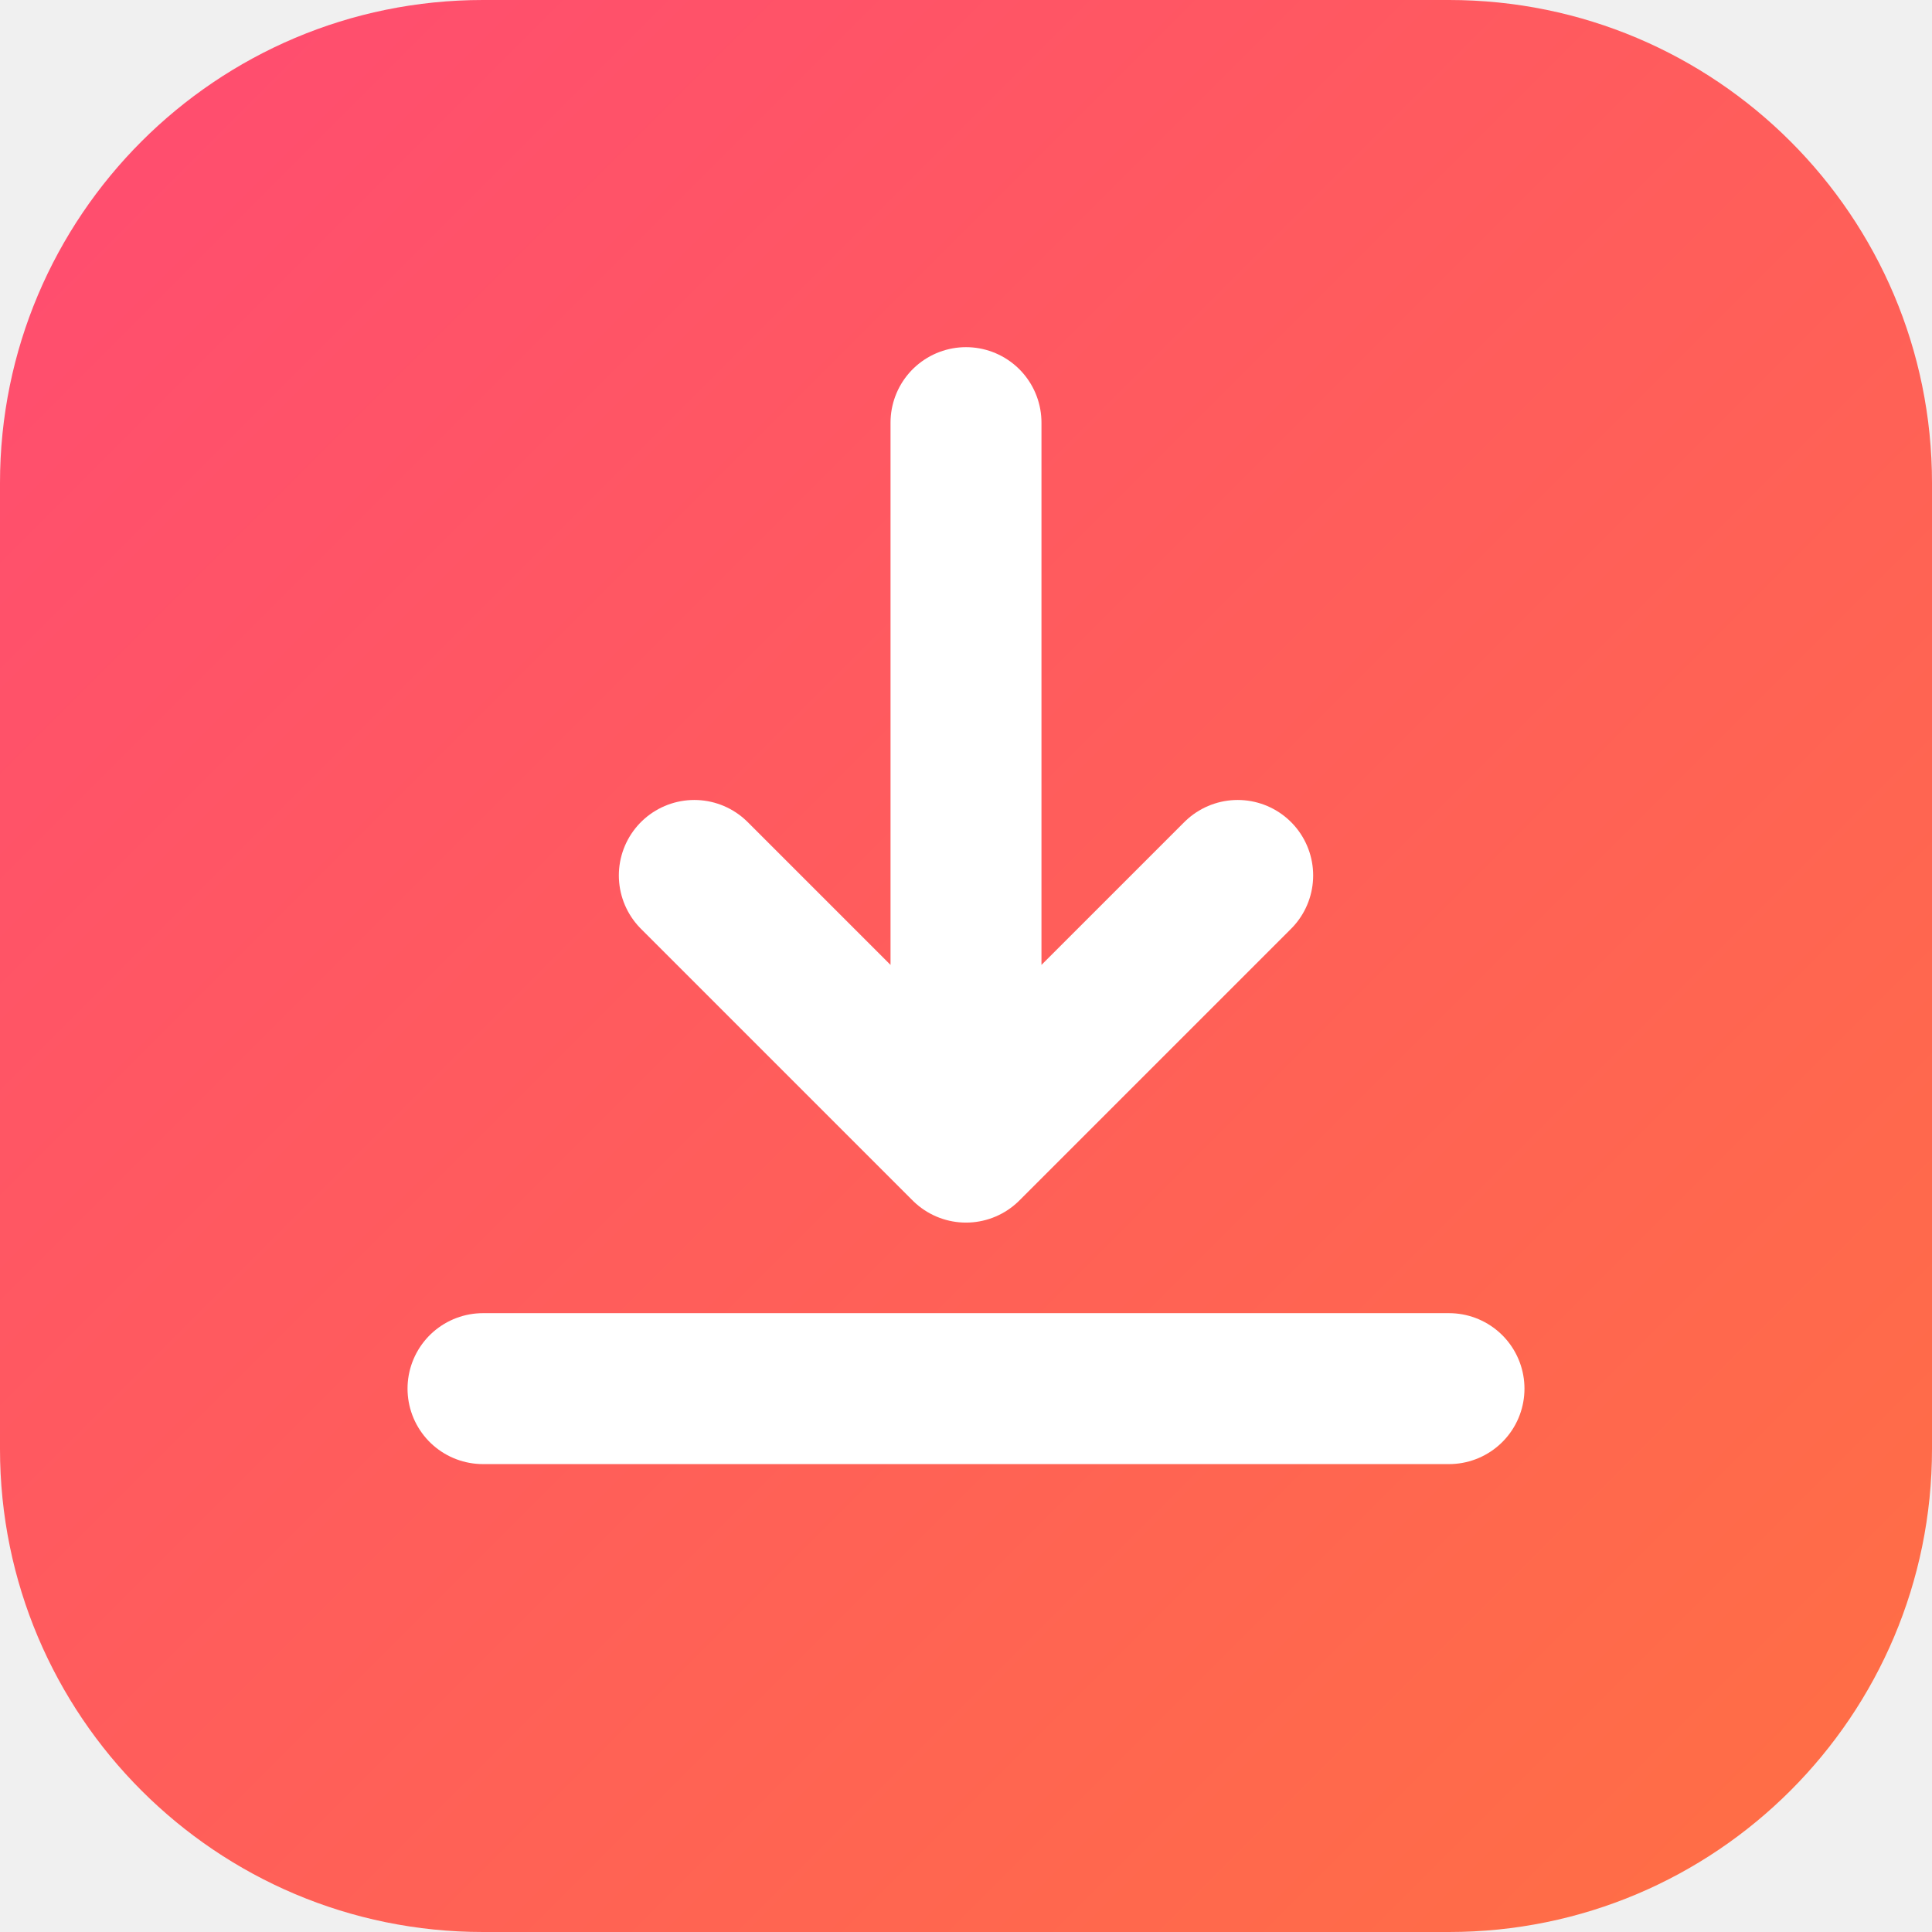
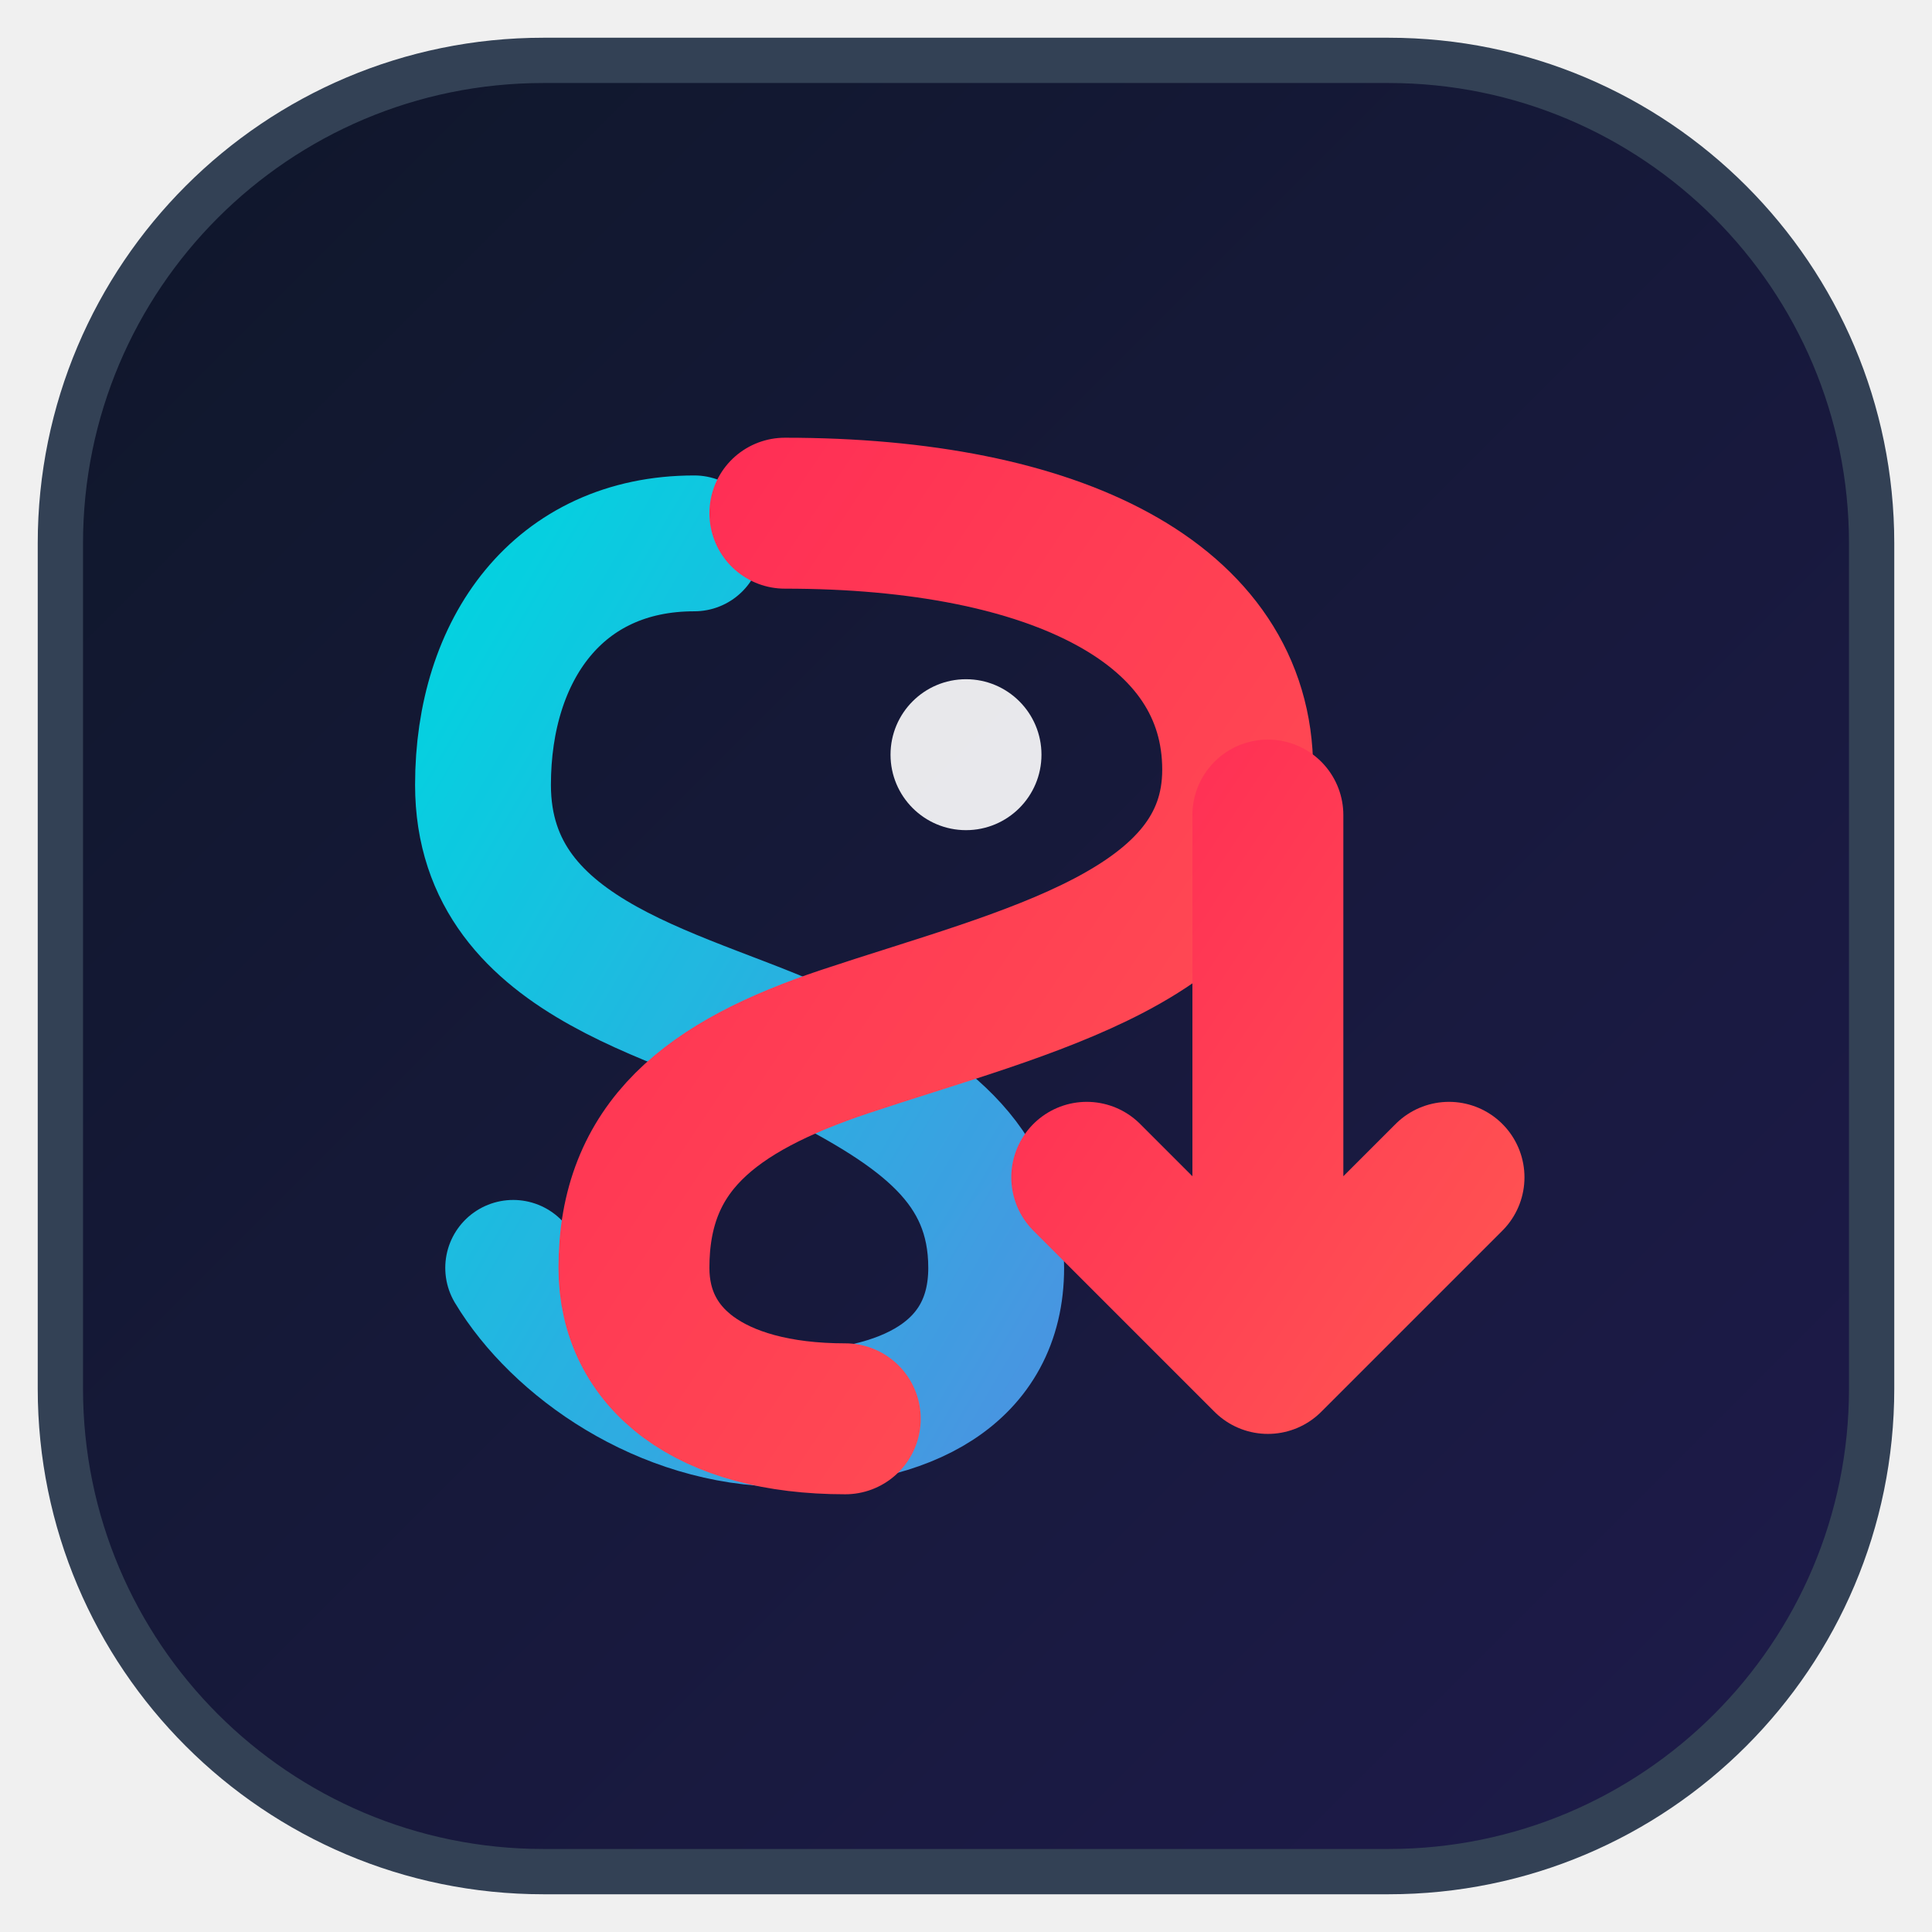
- <svg xmlns="http://www.w3.org/2000/svg" viewBox="0 0 32 32" width="32" height="32">
+ <svg xmlns="http://www.w3.org/2000/svg" width="64" height="64" viewBox="0 0 64 64" fill="none">
  <defs>
-     <linearGradient id="savetok-grad" x1="0%" y1="0%" x2="100%" y2="100%">
-       <stop offset="0%" stop-color="#FF4B72" />
-       <stop offset="100%" stop-color="#FF7043" />
+     <linearGradient id="st-badge-grad" x1="0%" y1="0%" x2="100%" y2="100%">
+       <stop offset="0%" stop-color="#0F172A" />
+       <stop offset="100%" stop-color="#1E1B4B" />
+     </linearGradient>
+     <linearGradient id="st-crimson-grad" x1="0%" y1="0%" x2="100%" y2="100%">
+       <stop offset="0%" stop-color="#FF2D55" />
+       <stop offset="100%" stop-color="#FF5252" />
+     </linearGradient>
+     <linearGradient id="st-cyan-grad" x1="0%" y1="0%" x2="100%" y2="100%">
+       <stop offset="0%" stop-color="#00F2FE" />
+       <stop offset="100%" stop-color="#4FACFE" />
    </linearGradient>
  </defs>
-   <rect width="32" height="32" rx="8" fill="url(#savetok-grad)" />
-   <path d="M16 7v12m0 0l-4.5-4.5M16 19l4.5-4.5M8 23h16" stroke="#ffffff" stroke-width="2.5" stroke-linecap="round" stroke-linejoin="round" fill="none" />
+   <rect x="2" y="2" width="60" height="60" rx="16" fill="url(#st-badge-grad)" stroke="#334155" stroke-width="1.5" />
+   <path d="M23 18C18.5 18 16 21.5 16 26C16 32 23 33 27 35C30.5 36.8 33 38.5 33 42C33 45.5 30 47 26 47C22 47 18.5 44.5 17 42" stroke="url(#st-cyan-grad)" stroke-width="4.5" stroke-linecap="round" stroke-linejoin="round" opacity="0.85" />
+   <path d="M26 17C35 17 41 20 41 25.5C41 31 34 32.5 28 34.5C23.5 36 21 38 21 42C21 45 23.5 47 28 47" stroke="url(#st-crimson-grad)" stroke-width="5" stroke-linecap="round" stroke-linejoin="round" />
+   <path d="M42 27V45M42 45L36 39M42 45L48 39" stroke="url(#st-crimson-grad)" stroke-width="5" stroke-linecap="round" stroke-linejoin="round" />
+   <circle cx="32" cy="25" r="2.5" fill="#FFFFFF" opacity="0.9" />
</svg>
